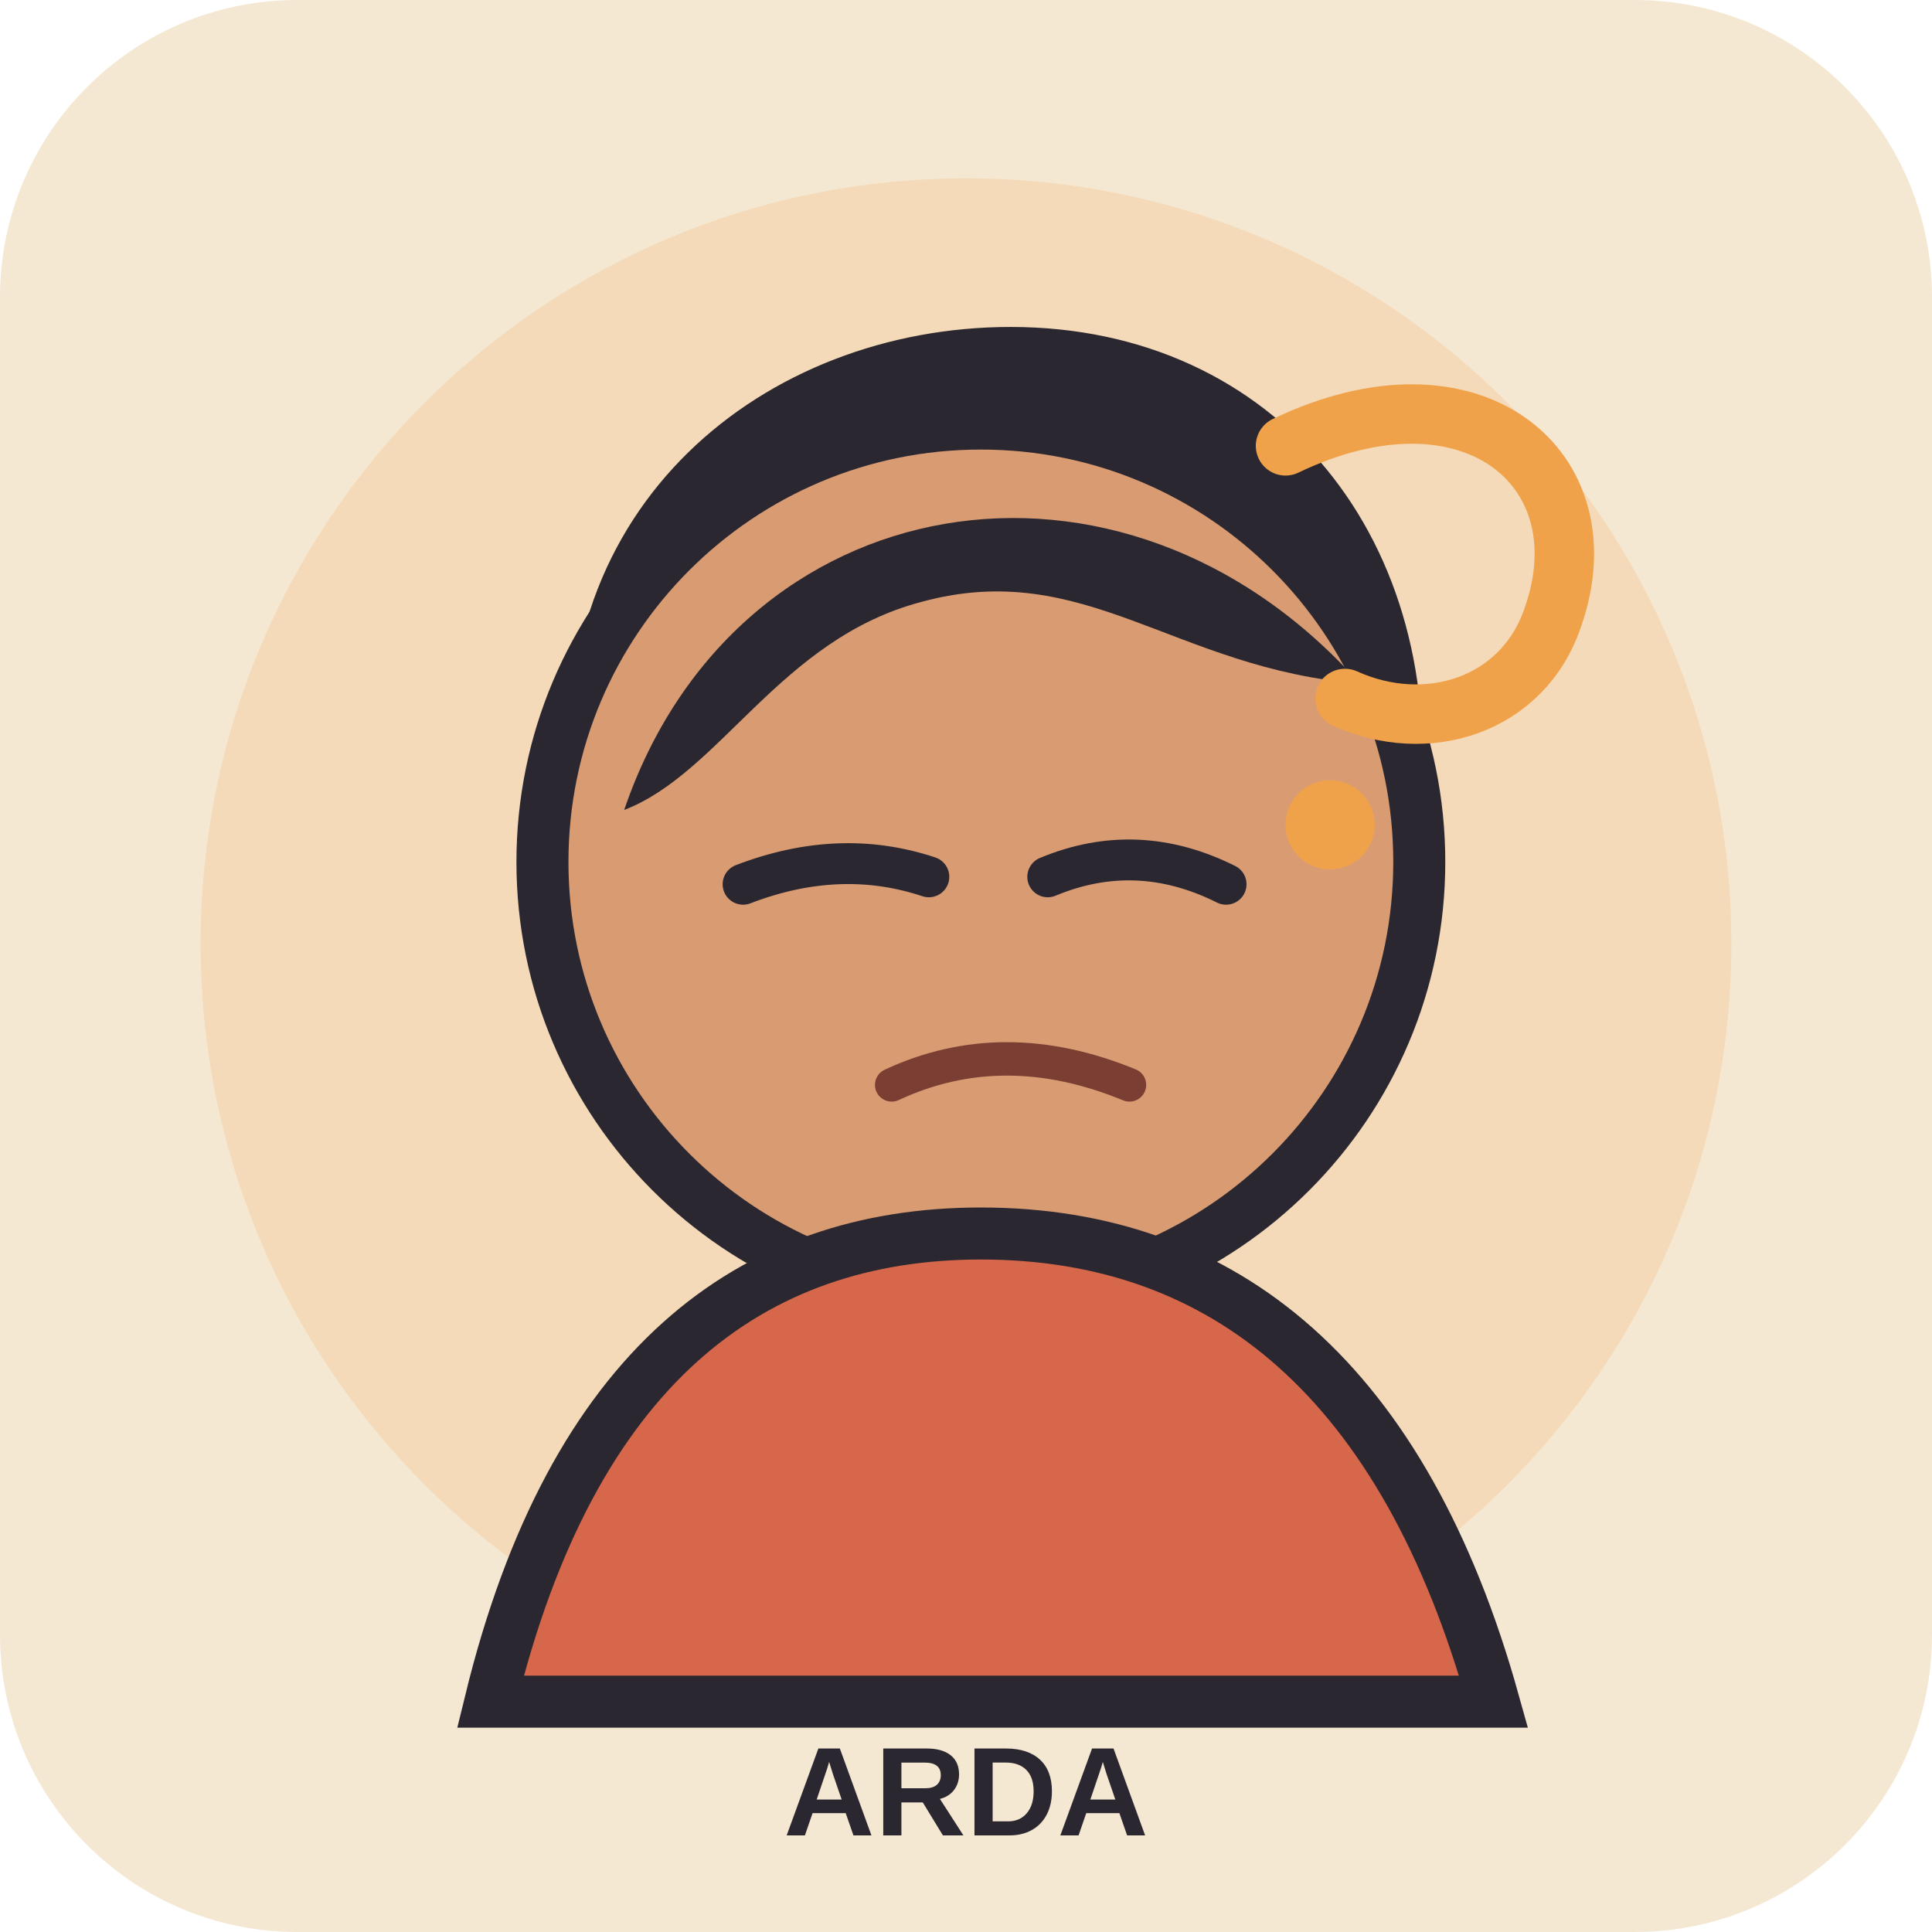
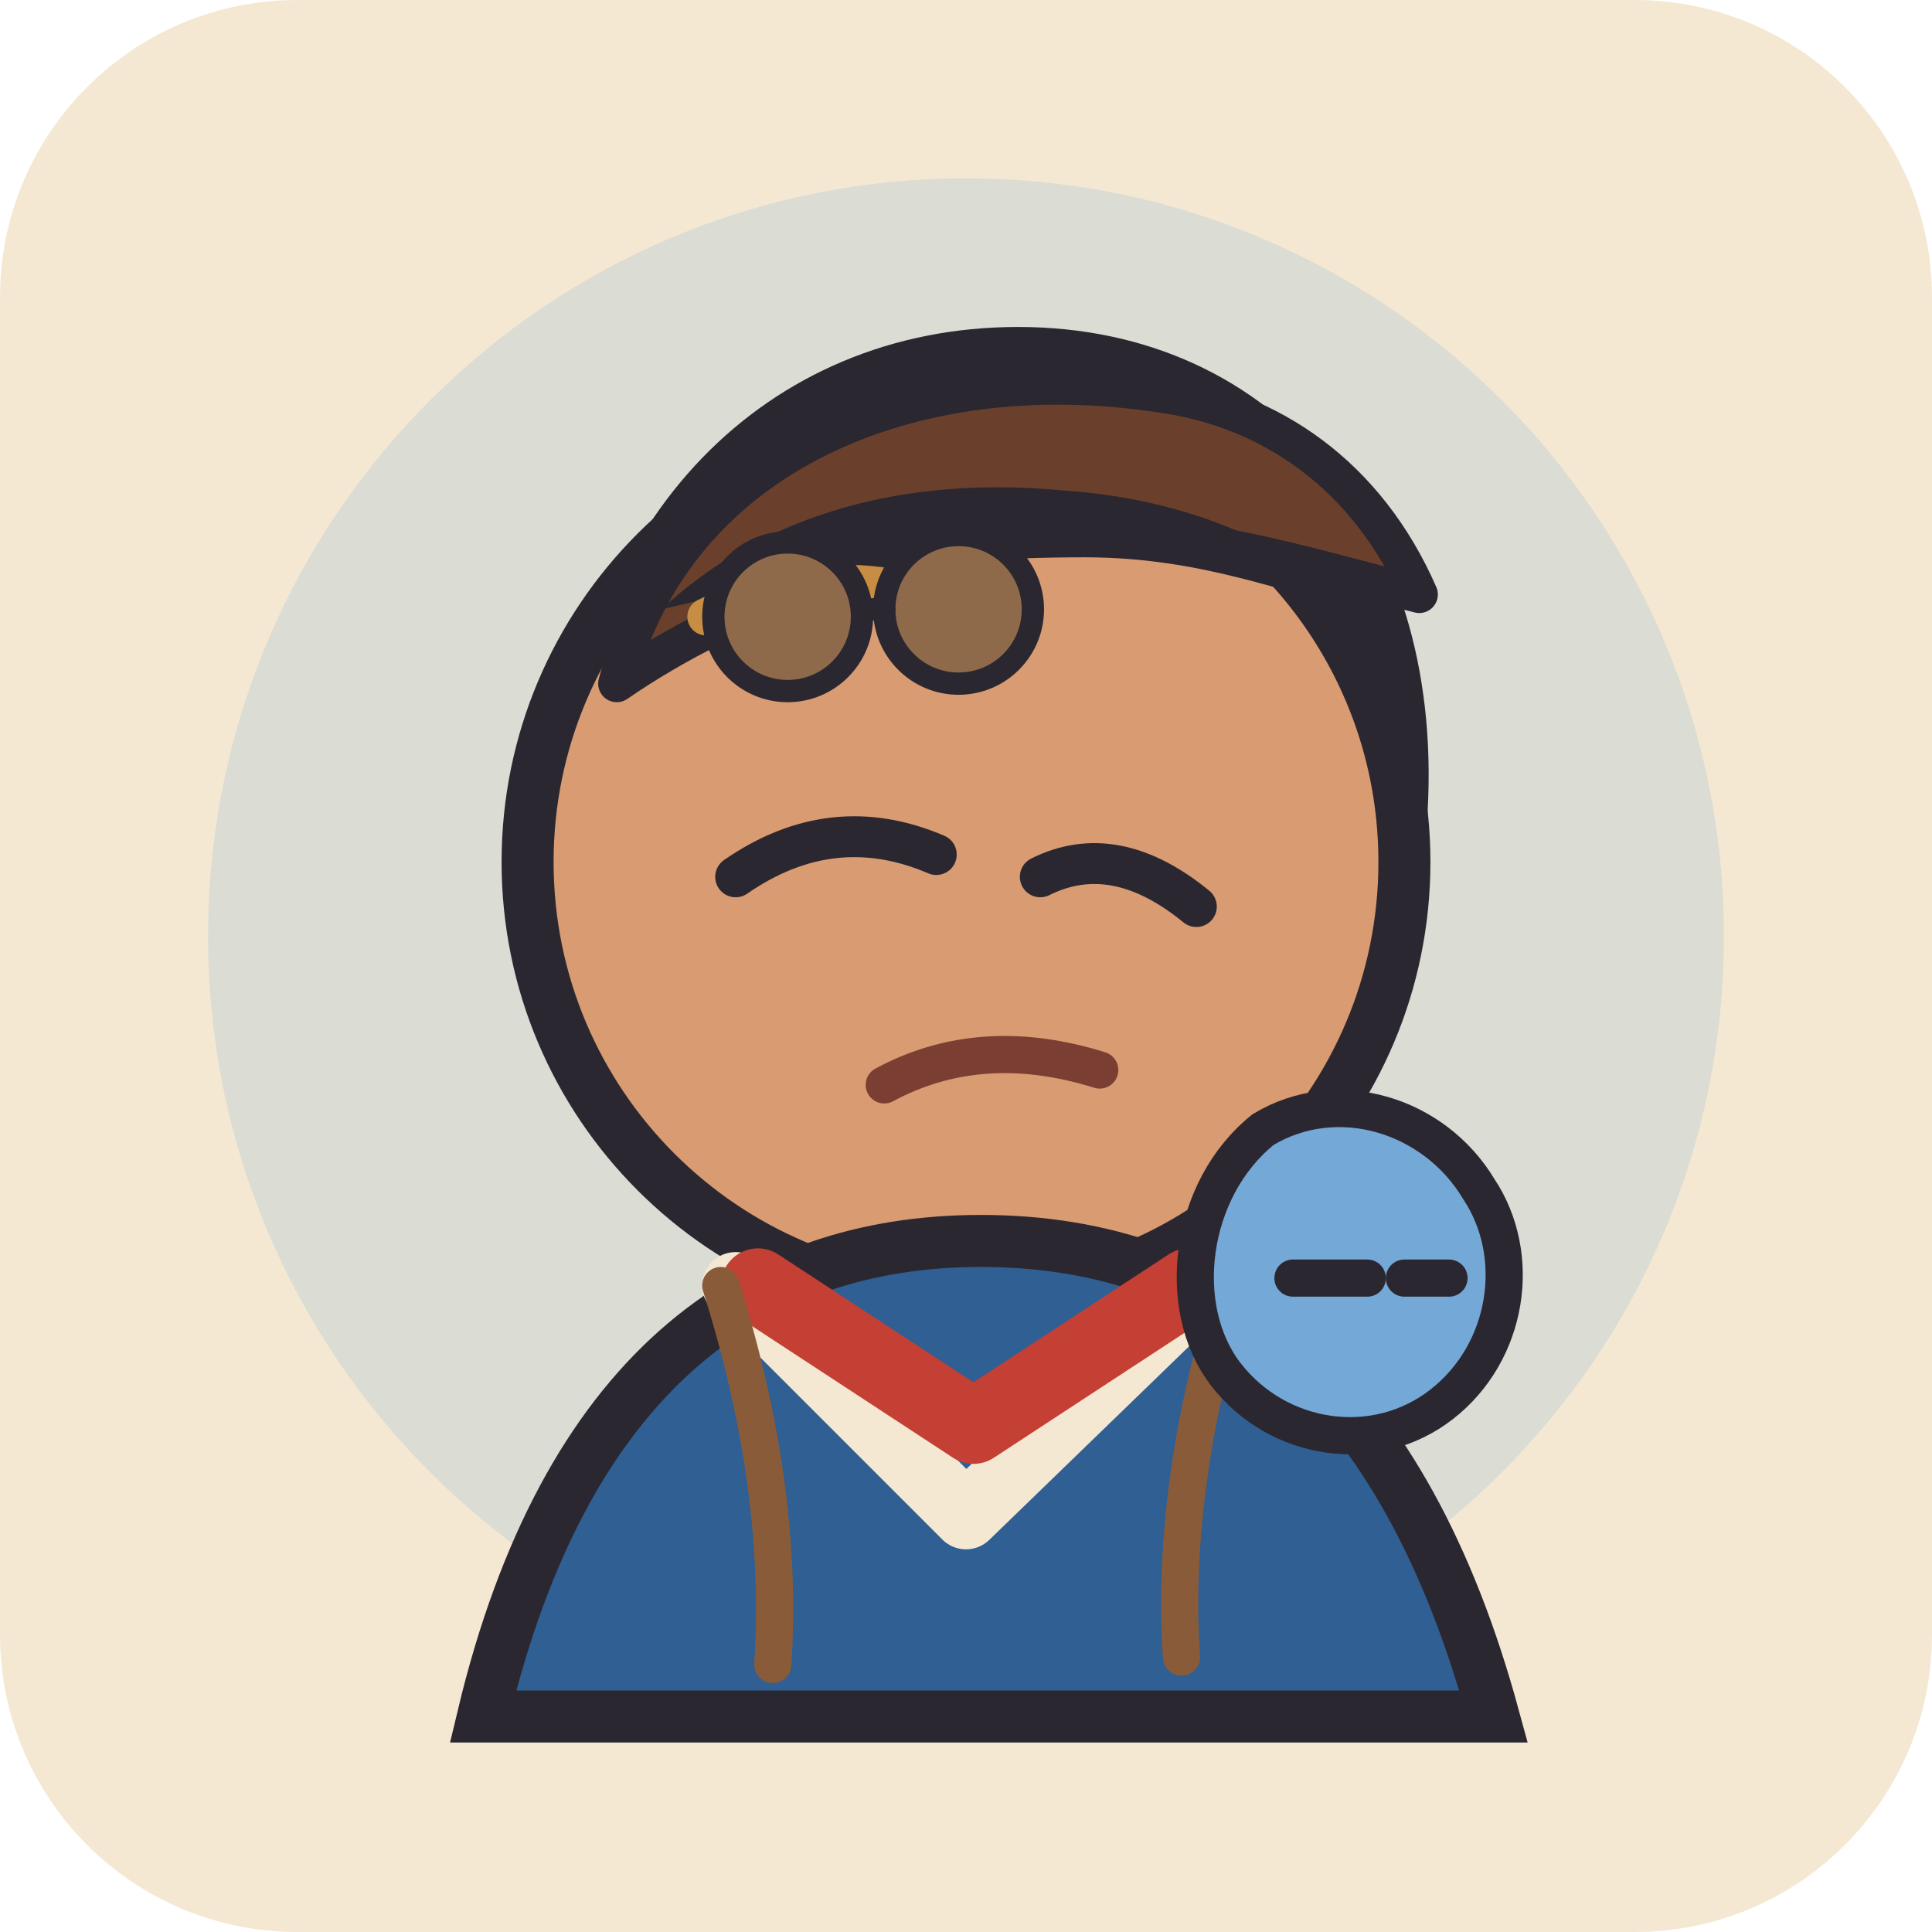
<svg xmlns="http://www.w3.org/2000/svg" width="520" height="520" viewBox="0 0 520 520">
  <rect width="520" height="520" rx="80" fill="#f5e8d3" />
-   <circle cx="260" cy="254" r="206" fill="#f0a24a" opacity=".20" />
-   <path d="M154 214 C146 136 206 88 272 88 C344 88 390 146 382 220 C374 292 326 338 260 338 C194 338 160 286 154 214Z" fill="#2b2730" />
-   <circle cx="264" cy="232" r="118" fill="#d99b72" stroke="#2b2730" stroke-width="14" />
-   <path d="M168 218 C198 130 302 112 366 184 C316 180 292 150 248 162 C210 172 194 208 168 218Z" fill="#2b2730" />
-   <path d="M200 238 Q226 228 250 236" fill="none" stroke="#2b2730" stroke-width="11" stroke-linecap="round" />
-   <path d="M282 236 Q306 226 330 238" fill="none" stroke="#2b2730" stroke-width="11" stroke-linecap="round" />
-   <path d="M240 292 Q270 278 304 292" fill="none" stroke="#7a3f32" stroke-width="9" stroke-linecap="round" />
-   <path d="M132 458 C154 368 202 332 264 332 C330 332 378 372 402 458Z" fill="#d6674b" stroke="#2b2730" stroke-width="14" />
-   <path d="M346 120 C396 96 432 126 418 166 C410 190 384 198 362 188" fill="none" stroke="#f0a24a" stroke-width="16" stroke-linecap="round" />
-   <circle cx="358" cy="222" r="12" fill="#f0a24a" />
-   <text x="260" y="494" text-anchor="middle" font-family="Arial, sans-serif" font-size="34" font-weight="700" fill="#2b2730">ARDA</text>
+   <circle cx="260" cy="252" r="204" fill="#74a8d7" opacity=".20" />
+   <path d="M152 214 C156 140 206 88 274 88 C344 88 390 144 384 222 C378 298 322 340 256 340 C192 340 148 286 152 214Z" fill="#2b2730" />
+   <circle cx="260" cy="232" r="118" fill="#d99b72" stroke="#2b2730" stroke-width="14" />
+   <path d="M166 184 C182 122 246 96 312 106 C342 110 368 128 382 160 C350 152 320 142 286 144 C238 148 198 162 166 184Z" fill="#6a402c" stroke="#2b2730" stroke-width="10" stroke-linejoin="round" />
+   <path d="M178 164 C206 138 244 128 286 132 C316 134 344 144 366 164 C346 160 324 150 292 150 C248 150 212 156 178 164Z" fill="#2b2730" />
+   <path d="M190 166 C214 154 240 154 264 166" fill="none" stroke="#c78e43" stroke-width="10" stroke-linecap="round" />
+   <circle cx="212" cy="166" r="20" fill="#8f6a4a" stroke="#2b2730" stroke-width="6" />
+   <circle cx="258" cy="164" r="20" fill="#8f6a4a" stroke="#2b2730" stroke-width="6" />
+   <path d="M232 164 H238" stroke="#2b2730" stroke-width="6" stroke-linecap="round" />
+   <path d="M198 236 Q224 218 252 230" fill="none" stroke="#2b2730" stroke-width="11" stroke-linecap="round" />
+   <path d="M280 236 Q300 226 322 244" fill="none" stroke="#2b2730" stroke-width="11" stroke-linecap="round" />
+   <path d="M238 292 Q264 278 296 288" fill="none" stroke="#7a3f32" stroke-width="10" stroke-linecap="round" />
+   <path d="M130 462 C152 370 202 334 264 334 C330 334 378 374 402 462Z" fill="#2f5f93" stroke="#2b2730" stroke-width="14" />
+   <path d="M198 346 L260 408 L324 346" fill="none" stroke="#f5e8d3" stroke-width="18" stroke-linecap="round" stroke-linejoin="round" />
+   <path d="M204 346 L262 384 L320 346" fill="none" stroke="#c43f34" stroke-width="20" stroke-linecap="round" stroke-linejoin="round" />
+   <path d="M194 346 C206 384 210 418 208 448" fill="none" stroke="#8a5b39" stroke-width="10" stroke-linecap="round" />
+   <path d="M332 346 C320 382 316 418 318 446" fill="none" stroke="#8a5b39" stroke-width="10" stroke-linecap="round" />
+   <path d="M340 304 C360 292 386 300 398 320 C410 338 406 364 388 378 C370 392 344 388 330 370 C316 352 320 320 340 304Z" fill="#74a8d7" stroke="#2b2730" stroke-width="10" />
+   <path d="M348 344 L368 344" stroke="#2b2730" stroke-width="10" stroke-linecap="round" />
+   <path d="M378 344 L390 344" stroke="#2b2730" stroke-width="10" stroke-linecap="round" />
</svg>
